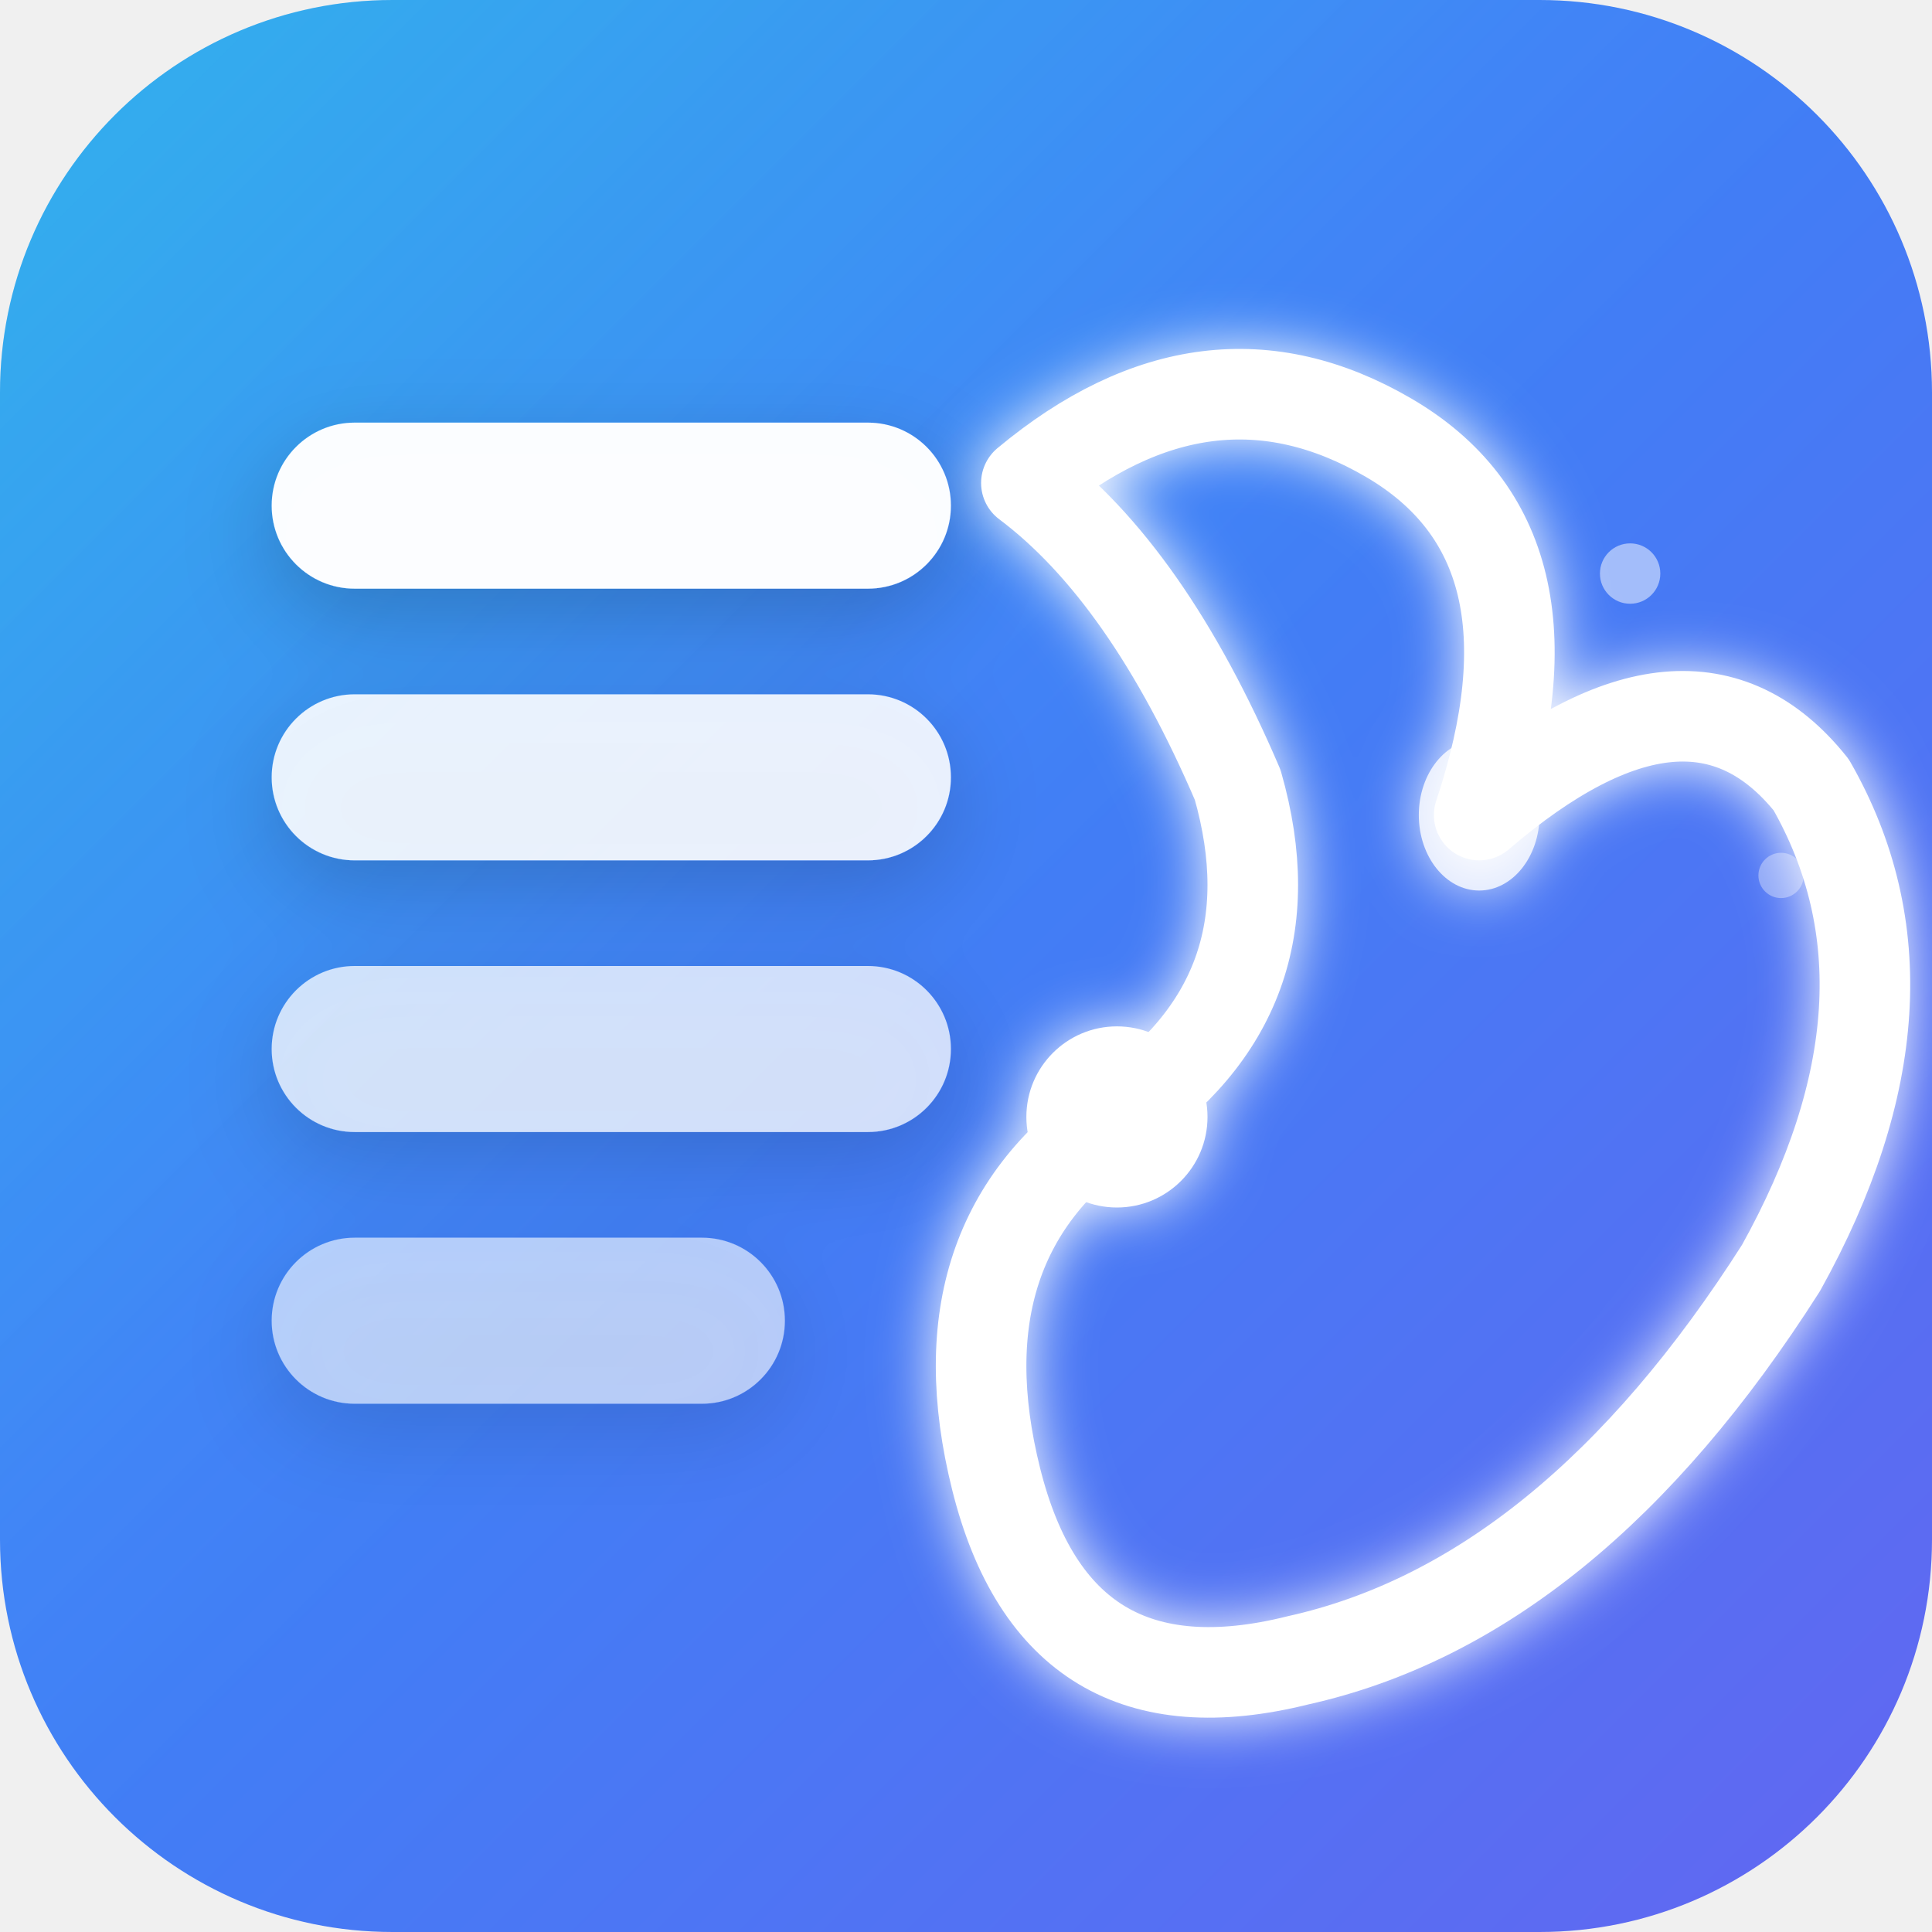
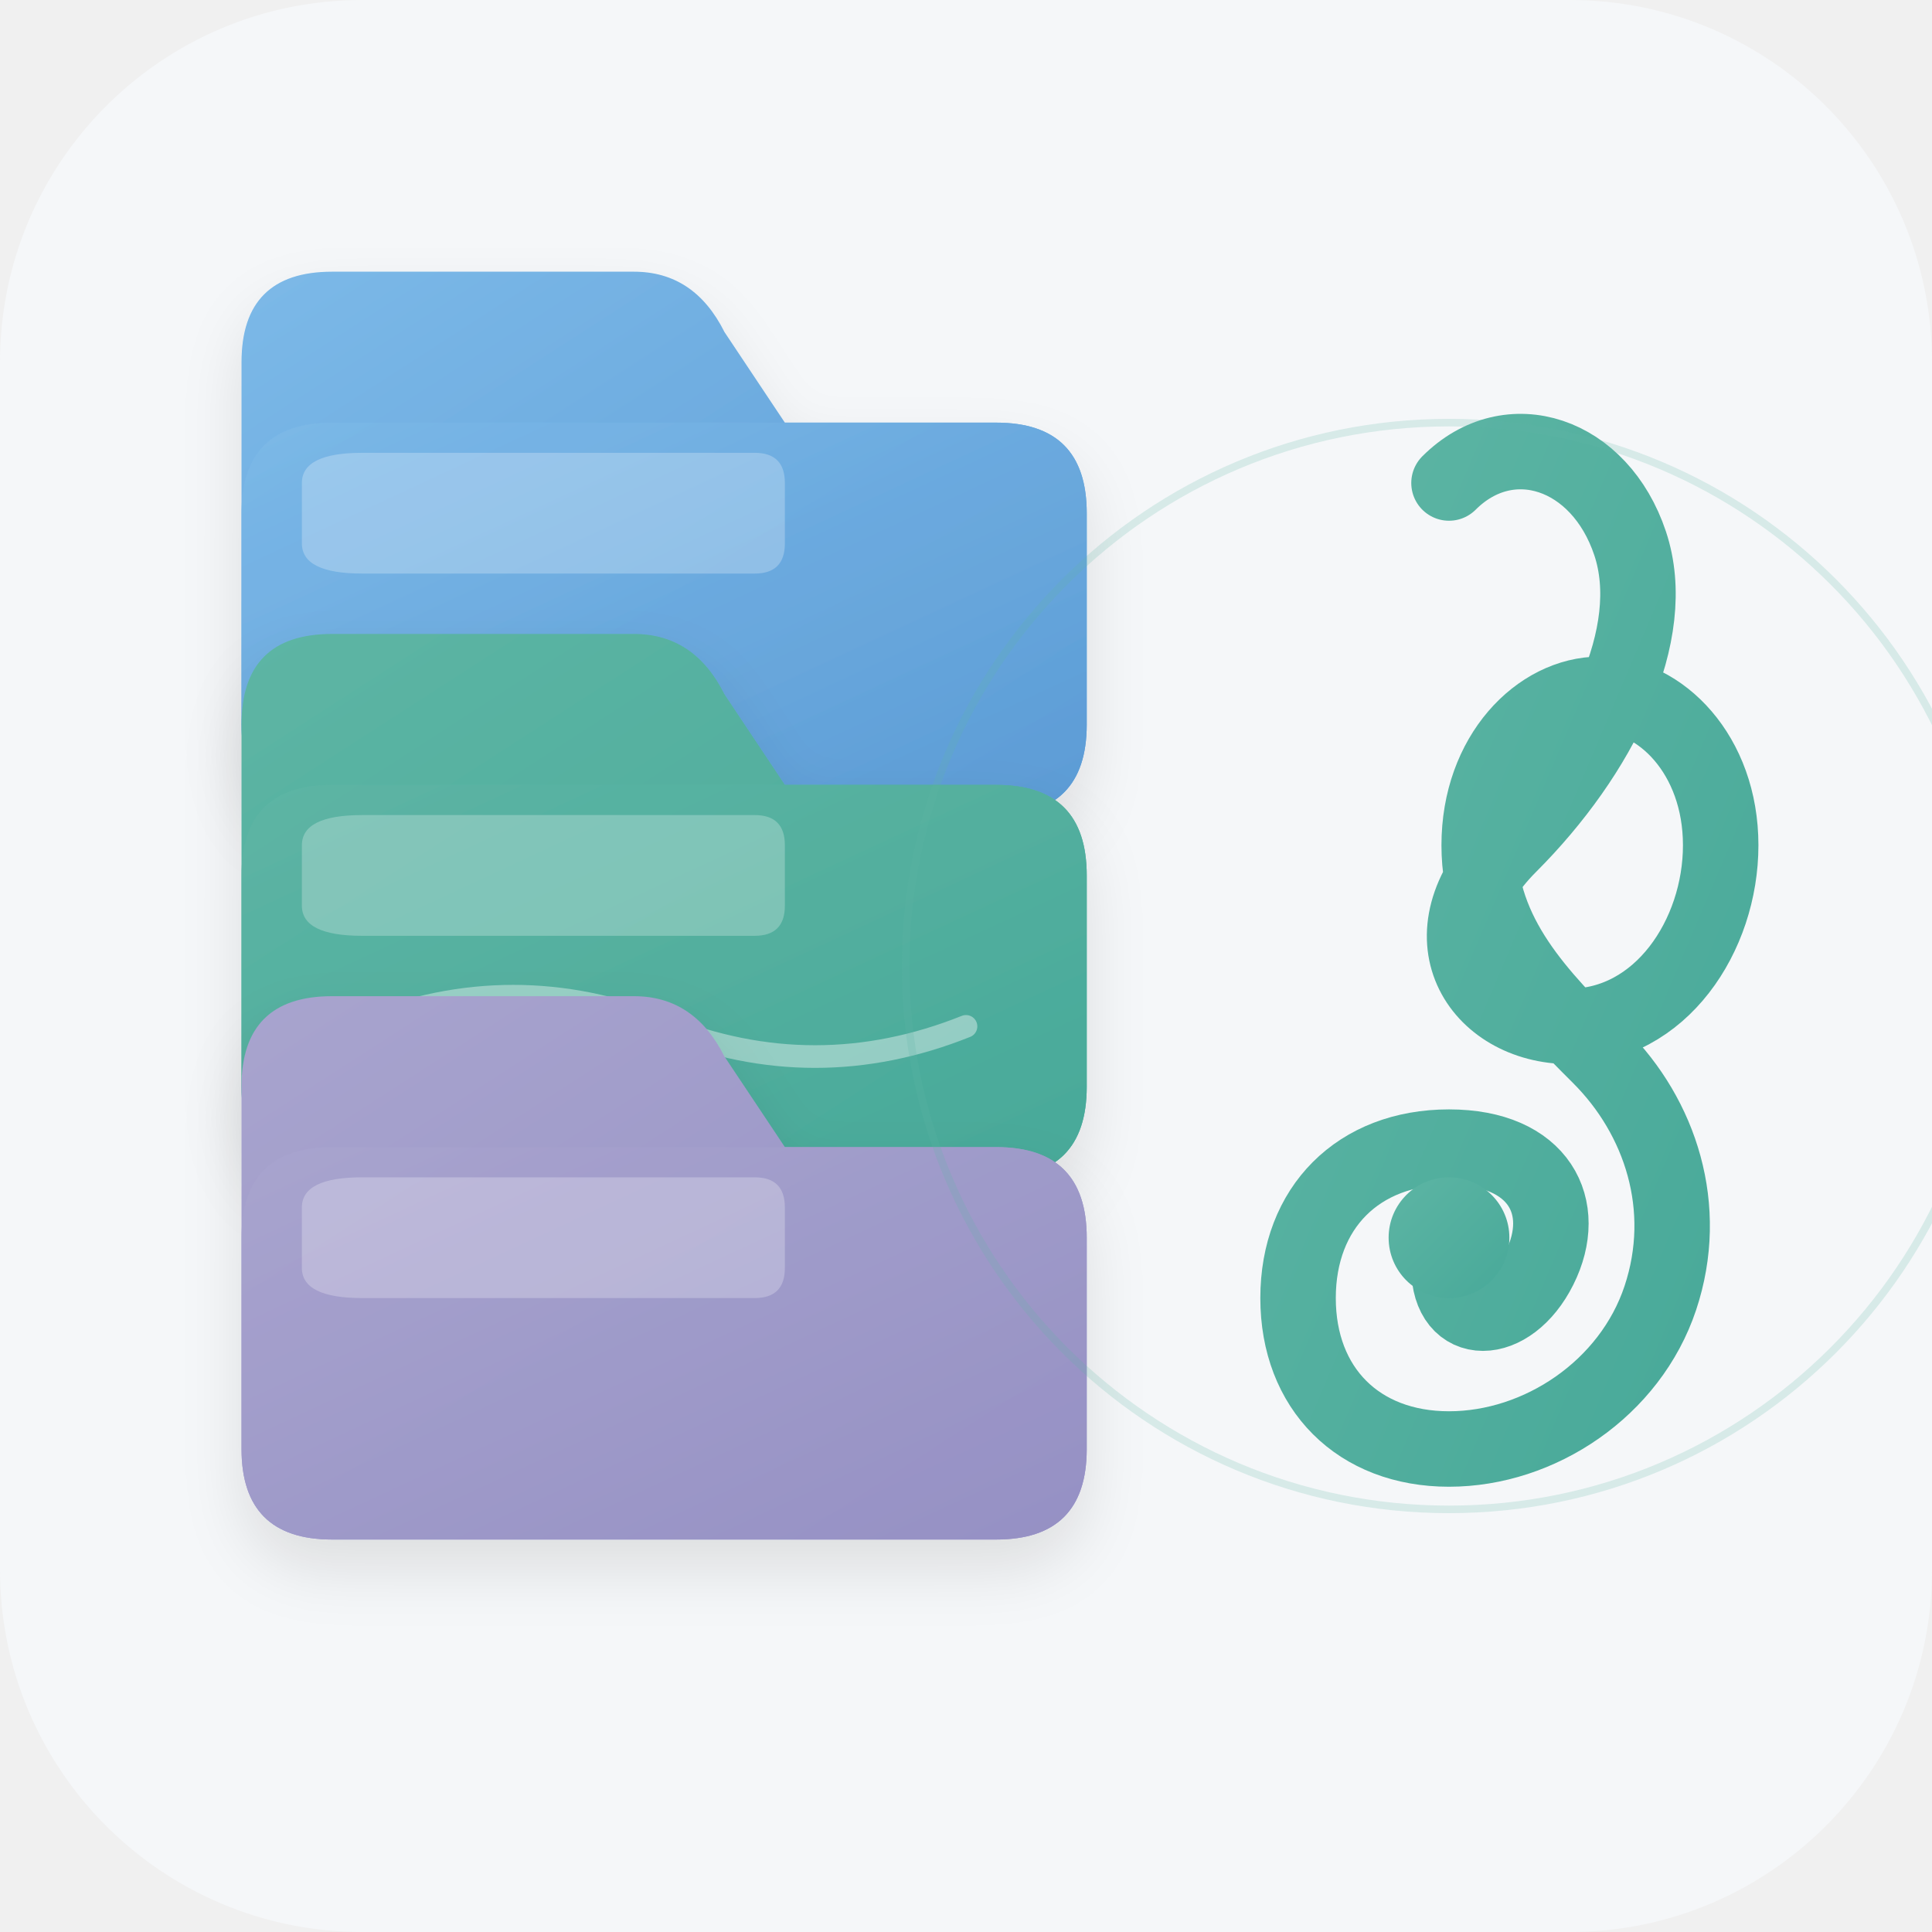
<svg xmlns="http://www.w3.org/2000/svg" viewBox="0 0 128 128">
  <defs>
-     <linearGradient id="grad128" x1="0%" y1="0%" x2="100%" y2="100%">
-       <stop offset="0%" style="stop-color:#0ea5e9" />
-       <stop offset="40%" style="stop-color:#3b82f6" />
-       <stop offset="100%" style="stop-color:#6366f1" />
+     <linearGradient id="blueFolder" x1="0%" y1="0%" x2="100%" y2="100%">
+       <stop offset="0%" style="stop-color:#7CB9E8" />
+       <stop offset="100%" style="stop-color:#5B9BD5" />
    </linearGradient>
-     <linearGradient id="shine128" x1="0%" y1="0%" x2="100%" y2="100%">
-       <stop offset="0%" style="stop-color:white;stop-opacity:0.15" />
-       <stop offset="50%" style="stop-color:white;stop-opacity:0" />
+     <linearGradient id="tealFolder" x1="0%" y1="0%" x2="100%" y2="100%">
+       <stop offset="0%" style="stop-color:#5DB5A4" />
+       <stop offset="100%" style="stop-color:#48A999" />
    </linearGradient>
-     <filter id="glow128" x="-50%" y="-50%" width="200%" height="200%">
-       <feGaussianBlur stdDeviation="2" result="coloredBlur" />
-       <feMerge>
-         <feMergeNode in="coloredBlur" />
-         <feMergeNode in="SourceGraphic" />
-       </feMerge>
-     </filter>
-     <filter id="shadow128" x="-20%" y="-20%" width="140%" height="140%">
-       <feDropShadow dx="0" dy="2" stdDeviation="3" flood-opacity="0.2" />
+     <linearGradient id="purpleFolder" x1="0%" y1="0%" x2="100%" y2="100%">
+       <stop offset="0%" style="stop-color:#A8A4CE" />
+       <stop offset="100%" style="stop-color:#9590C4" />
+     </linearGradient>
+     <linearGradient id="clefGradient" x1="0%" y1="0%" x2="100%" y2="100%">
+       <stop offset="0%" style="stop-color:#5DB5A4" />
+       <stop offset="100%" style="stop-color:#48A999" />
+     </linearGradient>
+     <filter id="softShadow" x="-10%" y="-10%" width="120%" height="130%">
+       <feDropShadow dx="0" dy="2" stdDeviation="2" flood-opacity="0.1" />
    </filter>
  </defs>
-   <rect width="128" height="128" rx="26" fill="url(#grad128)" />
-   <rect width="128" height="128" rx="26" fill="url(#shine128)" />
-   <g filter="url(#shadow128)">
-     <rect x="18" y="28" width="45" height="11" rx="5.5" fill="white" opacity="0.98" />
-     <rect x="18" y="46" width="45" height="11" rx="5.5" fill="white" opacity="0.88" />
-     <rect x="18" y="64" width="45" height="11" rx="5.5" fill="white" opacity="0.75" />
-     <rect x="18" y="82" width="34" height="11" rx="5.5" fill="white" opacity="0.6" />
+   <rect width="128" height="128" rx="24" fill="#F5F7F9" />
+   <g filter="url(#softShadow)">
+     <path d="M16 28 L16 24 Q16 18 22 18 L42 18 Q46 18 48 22 L52 28 L66 28 Q72 28 72 34 L72 48 Q72 54 66 54 L22 54 Q16 54 16 48 Z" fill="url(#blueFolder)" />
+     <path d="M16 34 Q16 28 22 28 L66 28 Q72 28 72 34 L72 48 Q72 54 66 54 L22 54 Q16 54 16 48 Z" fill="url(#blueFolder)" opacity="0.9" />
+     <path d="M20 32 Q20 30 24 30 L50 30 Q52 30 52 32 L52 36 Q52 38 50 38 L24 38 Q20 38 20 36 Z" fill="white" opacity="0.25" />
  </g>
-   <g filter="url(#glow128)">
-     <path d="M68 32               Q80 22 92 29               Q104 36 98 54               Q112 42 120 52               Q128 66 118 84               Q104 106 86 110               Q70 114 66 98              Q62 82 74 74              Q86 66 82 52              Q76 38 68 32" stroke="white" stroke-width="6" fill="none" stroke-linecap="round" stroke-linejoin="round" />
-     <circle cx="74" cy="74" r="6" fill="white" />
-     <ellipse cx="98" cy="54" rx="4" ry="5" fill="white" opacity="0.8" />
+   <g filter="url(#softShadow)">
+     <path d="M16 52 L16 48 Q16 42 22 42 L42 42 Q46 42 48 46 L52 52 L66 52 Q72 52 72 58 L72 72 Q72 78 66 78 L22 78 Q16 78 16 72 Z" fill="url(#tealFolder)" />
+     <path d="M16 58 Q16 52 22 52 L66 52 Q72 52 72 58 L72 72 Q72 78 66 78 L22 78 Q16 78 16 72 Z" fill="url(#tealFolder)" opacity="0.9" />
+     <path d="M20 56 Q20 54 24 54 L50 54 Q52 54 52 56 L52 60 Q52 62 50 62 L24 62 Q20 62 20 60 Z" fill="white" opacity="0.25" />
+     <path d="M24 68 Q34 64 44 68 Q54 72 64 68" stroke="white" stroke-width="1.5" fill="none" opacity="0.4" stroke-linecap="round" />
  </g>
-   <circle cx="108" cy="38" r="2" fill="white" opacity="0.5" />
-   <circle cx="118" cy="58" r="1.5" fill="white" opacity="0.35" />
+   <g filter="url(#softShadow)">
+     <path d="M16 76 L16 72 Q16 66 22 66 L42 66 Q46 66 48 70 L52 76 L66 76 Q72 76 72 82 L72 96 Q72 102 66 102 L22 102 Q16 102 16 96 Z" fill="url(#purpleFolder)" />
+     <path d="M16 82 Q16 76 22 76 L66 76 Q72 76 72 82 L72 96 Q72 102 66 102 L22 102 Q16 102 16 96 Z" fill="url(#purpleFolder)" opacity="0.9" />
+     <path d="M20 80 Q20 78 24 78 L50 78 Q52 78 52 80 L52 84 Q52 86 50 86 L24 86 Q20 86 20 84 Z" fill="white" opacity="0.25" />
+   </g>
+   <g transform="translate(68, 24)">
+     <path d="M28 8               C32 4 38 6 40 12               C42 18 38 26 32 32               C26 38 30 44 36 44               C42 44 46 38 46 32               C46 26 42 22 38 22               C34 22 30 26 30 32               C30 38 34 42 38 46               C42 50 44 56 42 62               C40 68 34 72 28 72               C22 72 18 68 18 62               C18 56 22 52 28 52               C34 52 36 56 34 60               C32 64 28 64 28 60" stroke="url(#clefGradient)" stroke-width="5" fill="none" stroke-linecap="round" stroke-linejoin="round" />
+     <circle cx="28" cy="58" r="4" fill="url(#clefGradient)" />
+   </g>
+   <circle cx="96" cy="64" r="36" fill="none" stroke="#5DB5A4" stroke-width="0.5" opacity="0.2" />
</svg>
